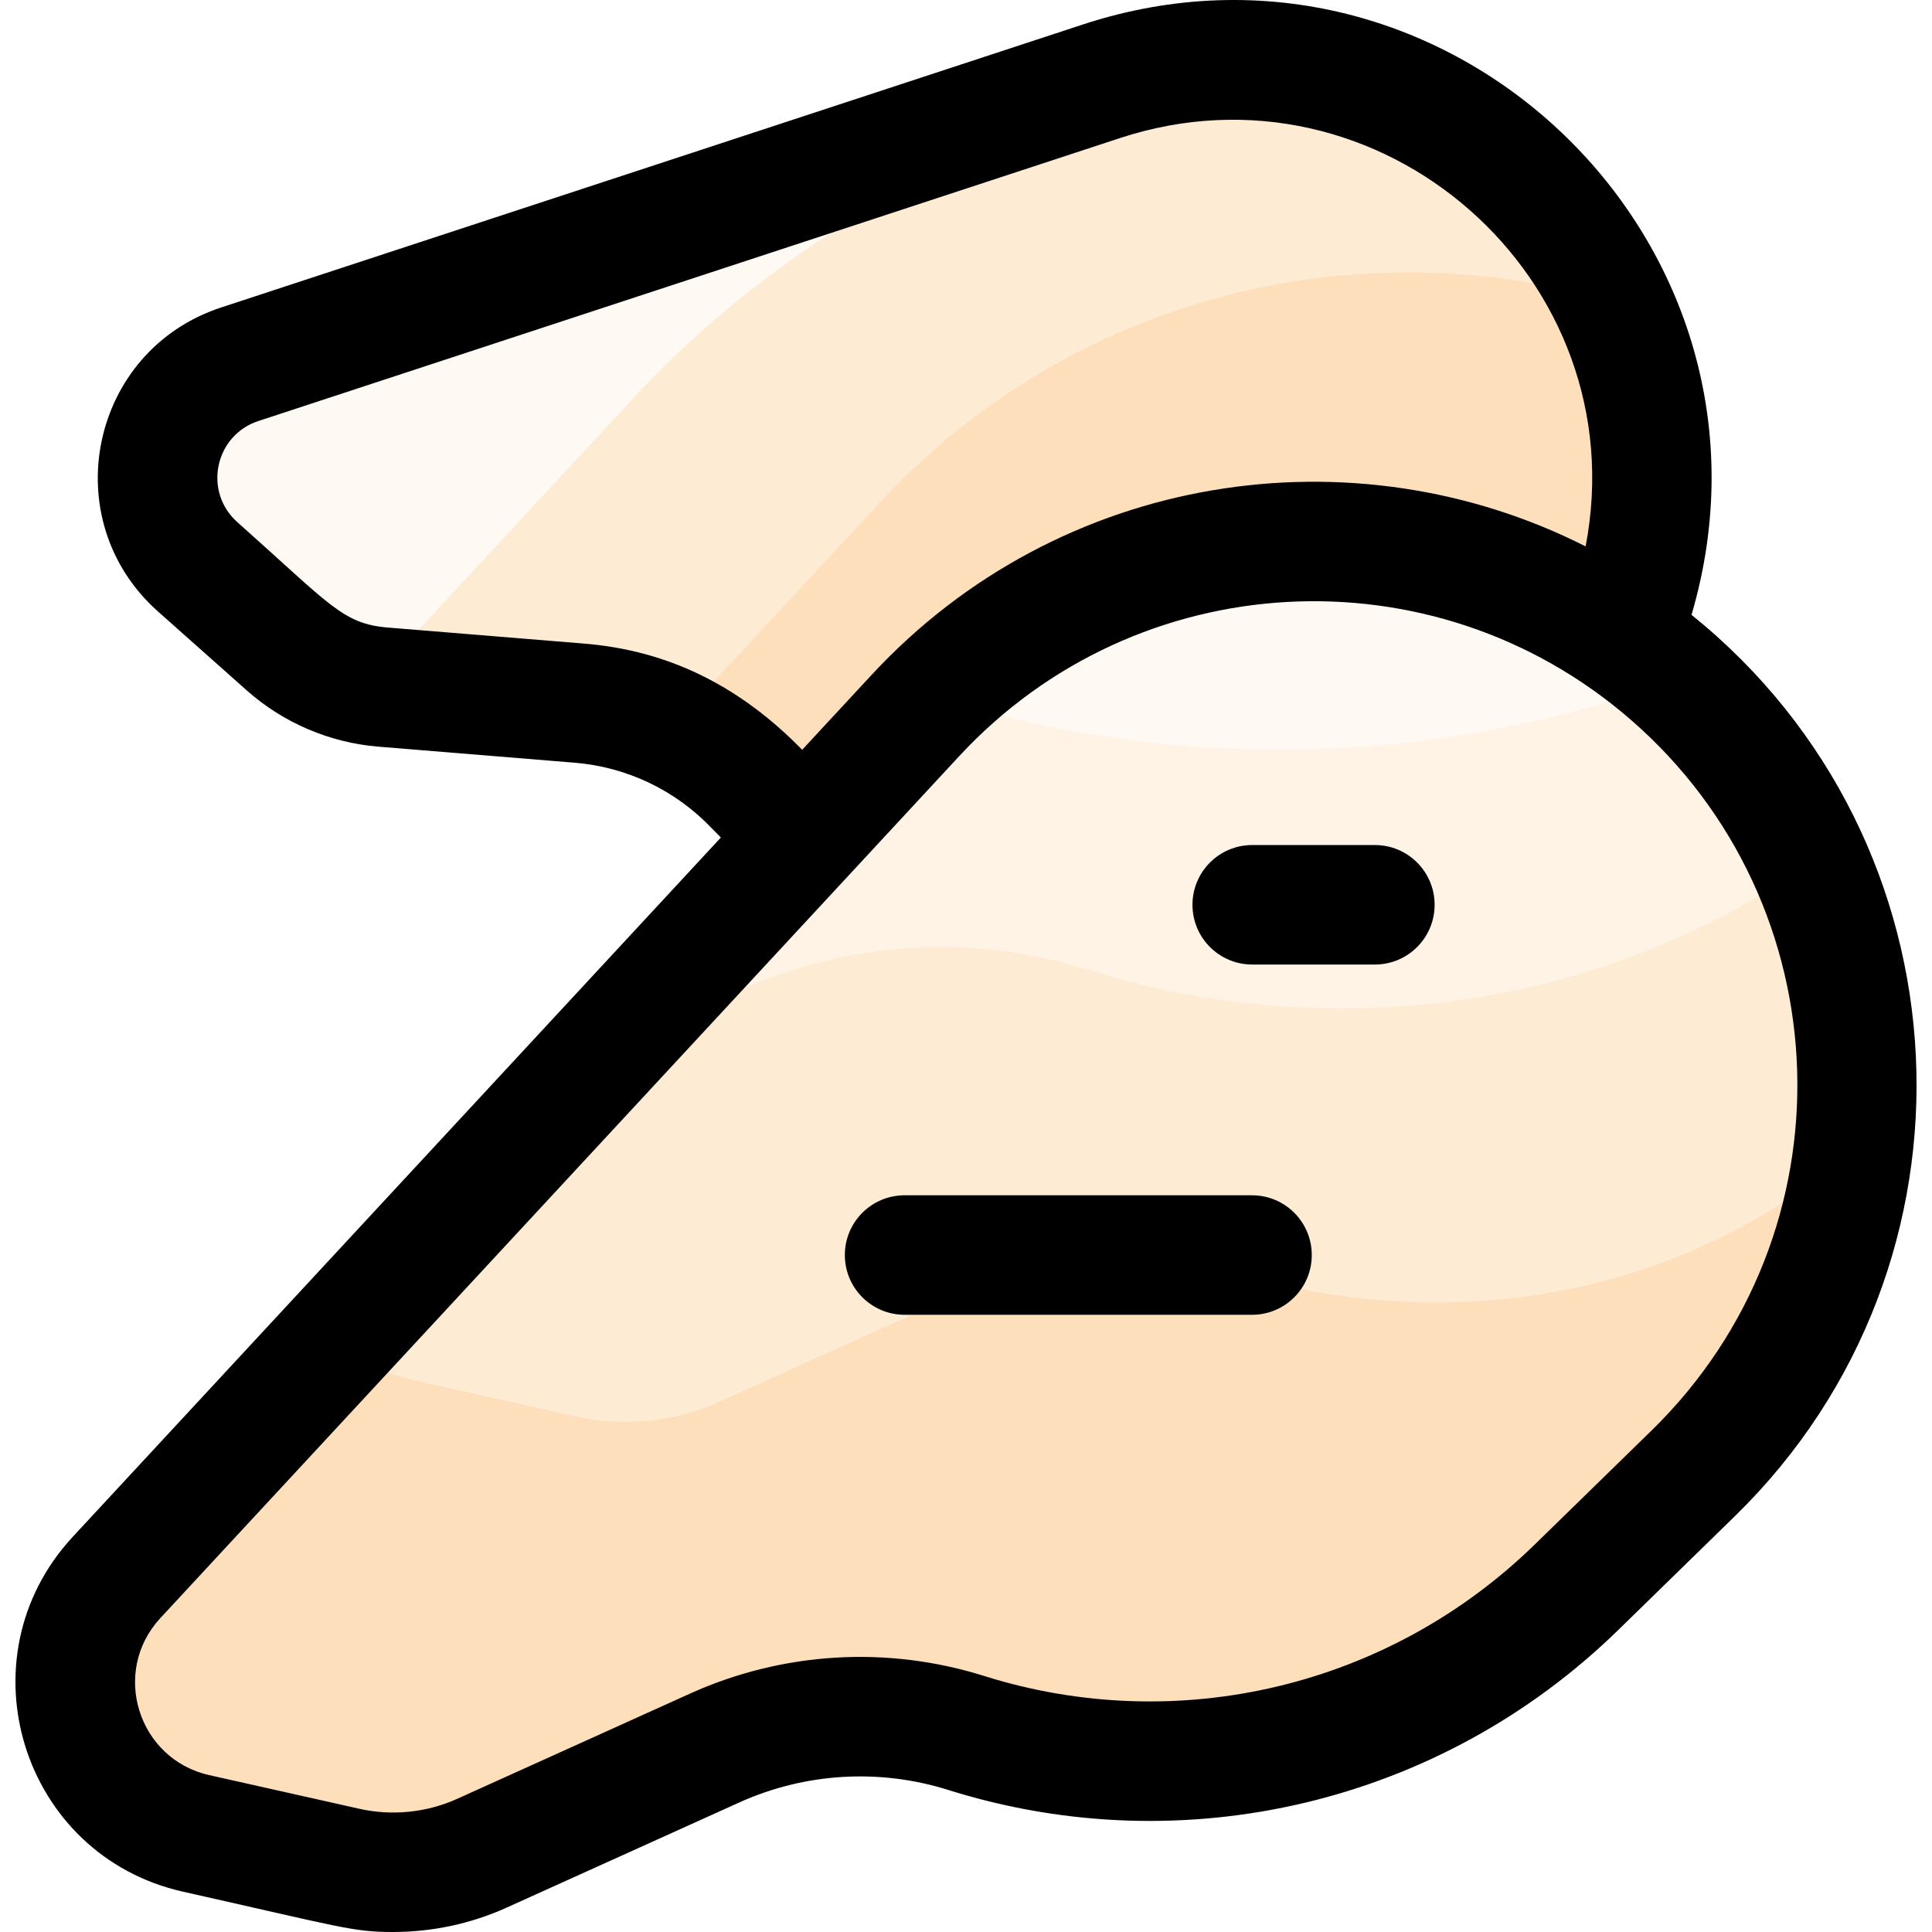
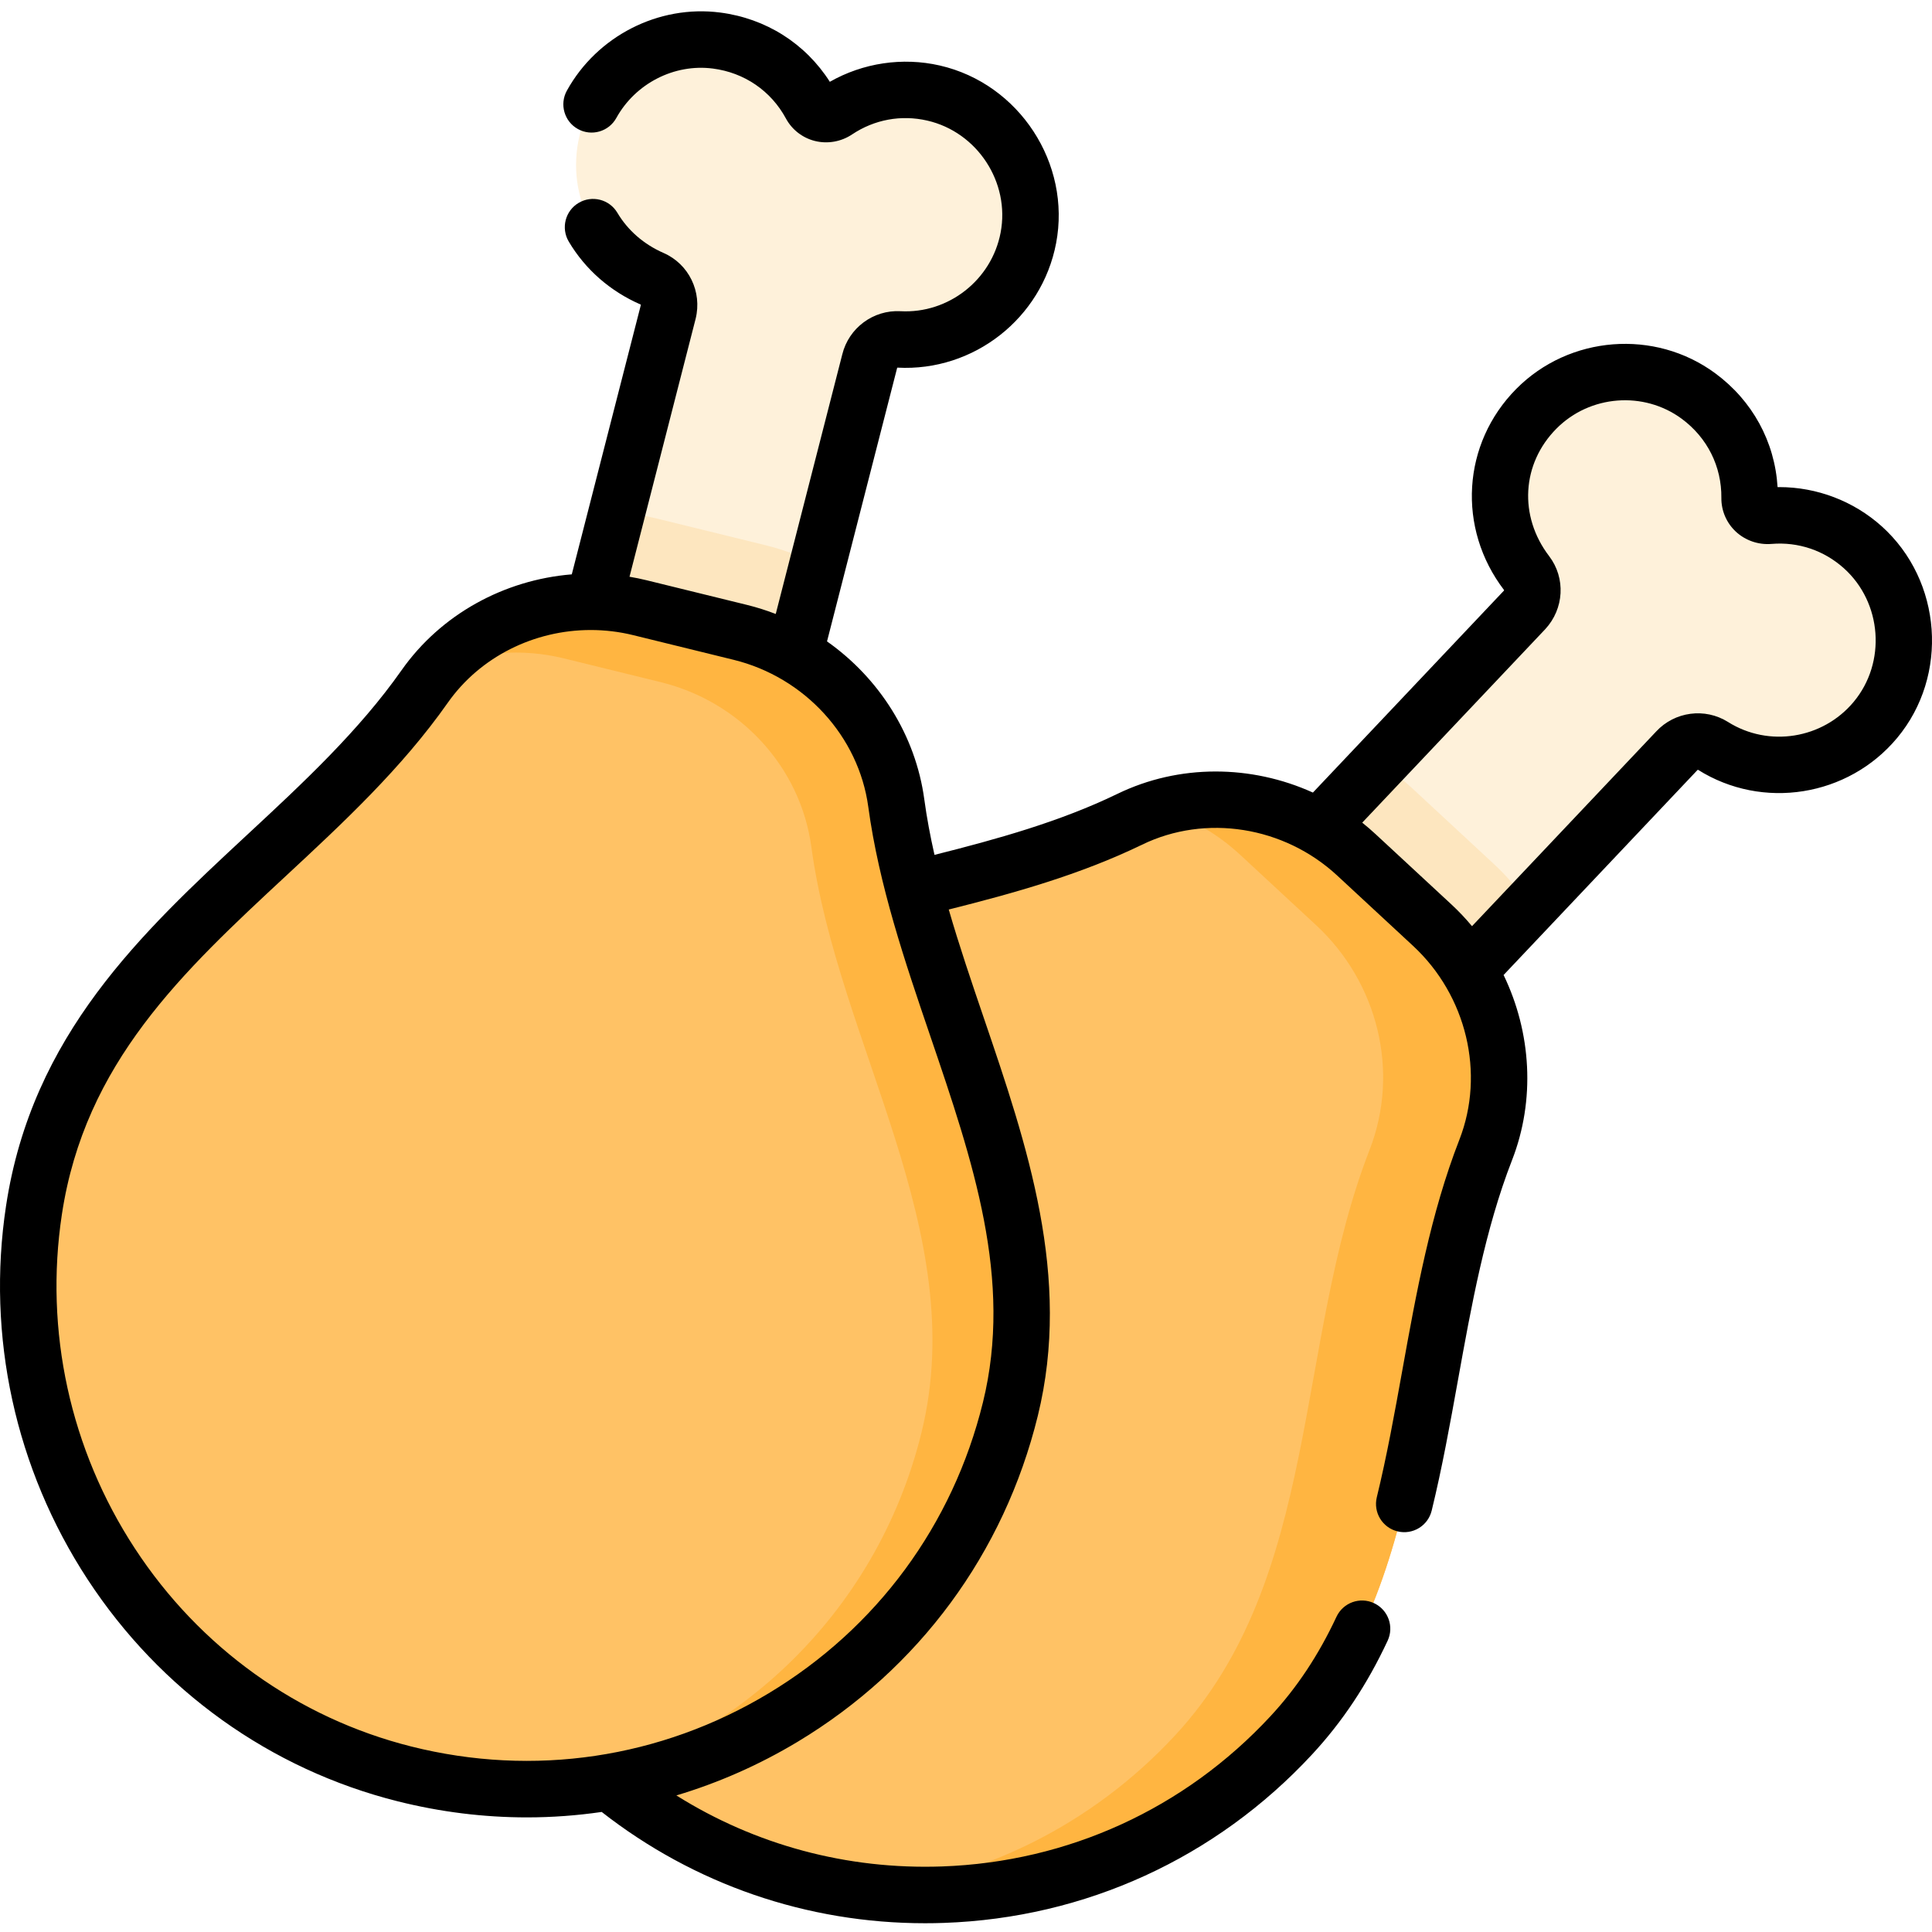
- <svg xmlns="http://www.w3.org/2000/svg" id="Layer_1" enable-background="new 0 0 517.382 517.382" height="512" viewBox="0 0 517.382 517.382" width="512">
-   <path d="m76.738 172.954-23.795-21.152c-18.424-16.378-12.157-46.566 11.264-54.257l230.755-75.78c57.553-18.9 119.72 11.271 140.482 68.178 22.439 61.505-12.322 129.368-75.82 146.749l-32.495 8.895c-44.872 12.283-92.865-1.087-124.923-34.801-12.006-12.626-28.581-20.973-47.006-22.48l-52.63-4.304c-9.582-.784-18.648-4.662-25.832-11.048z" fill="#fff9f3" />
-   <path d="m435.444 89.943c-.48 0-15.761-54.484-77.775-70.319-69.424 3.149-137.609 32.561-188.425 87.39l-70.845 76.439c3.018.539-.4.176 56.8 4.853 17.898 1.463 34.632 9.466 47.006 22.479 32.059 33.714 80.051 47.084 124.923 34.802l32.495-8.895c63.324-17.334 98.322-85.073 75.821-146.749z" fill="#feebd3" />
-   <path d="m235.493 134.715-55.673 60.069c15.462 7.125 21.817 16 22.384 16 32.059 33.714 80.051 47.084 124.923 34.802l32.495-8.895c66.952-18.326 101.614-92.575 72.007-155.914-68.193-20.072-144.761-1.494-196.136 53.938z" fill="#fedfbc" />
-   <path d="m92.792 500.01-40.252-9.028c-31.167-6.99-43.024-45.138-21.312-68.564l213.921-230.814c53.354-57.567 142.759-62.42 202.031-10.966 64.06 55.61 67.288 154.354 6.241 213.933l-31.241 30.49c-43.14 42.103-105.927 57.094-163.435 39.02-21.536-6.768-45.564-5.818-67.392 4.047l-62.349 28.178c-11.349 5.13-24.059 6.43-36.212 3.704z" fill="#fedfbc" />
-   <path d="m447.18 180.638c-59.272-51.454-148.677-46.601-202.031 10.967l-154.91 167.142c5.483 5.161 12.443 9.038 20.666 10.881l43.09 9.665c13.01 2.917 26.616 1.526 38.766-3.965l66.746-30.166c22.699-10.258 48.38-11.801 72.144-4.332.1 0 87.015 32.014 164.528-32.404 10.11-81.974-48.761-127.313-48.999-127.788z" fill="#feebd3" />
-   <path d="m484.792 231.391c-41.694-94.008-167.893-117.203-239.643-39.786l-83.48 90.072 36.488-16.491c29.217-13.204 62.272-15.189 92.859-5.576 2.028.001 97.16 36.979 193.776-28.219z" fill="#fff3e5" />
-   <path d="m448.718 182.012c-57.728-51.515-144.634-48.528-198.749 4.636 66.116 20.639 135.862 18.246 198.749-4.636z" fill="#fff9f3" />
-   <path d="m452.985 164.654c29.148-99.252-65.251-190.196-163.016-158.09l-230.754 75.779c-35.135 11.538-44.575 56.816-16.902 81.416l23.794 21.152c9.716 8.638 22.202 13.978 35.157 15.037l52.63 4.304c13.998 1.145 27.038 7.38 36.716 17.558.8.841 1.619 1.656 2.436 2.475l-173.553 187.257c-30.091 32.468-13.703 85.353 29.546 95.053 42.496 9.531 45.377 10.787 56.231 10.787 10.409 0 20.809-2.195 30.325-6.495l62.349-28.179c17.644-7.974 37.533-9.167 56.006-3.363 62.954 19.787 131.773 3.656 179.407-42.834l31.241-30.49c69.346-67.681 63.74-180.707-11.613-241.367zm-296.482 7.705-52.63-4.304c-12.118-.992-15.452-6.124-40.299-28.212-9.196-8.175-6.092-23.249 5.625-27.098l230.754-75.779c69.611-22.856 138.421 37.761 124.67 109.357-62.197-31.503-140.794-19.992-191.209 34.406l-18.593 20.062c-17.098-17.49-36.296-26.632-58.318-28.432zm285.743 210.761-31.241 30.49c-38.986 38.05-95.492 51.542-147.462 35.207-25.982-8.165-53.96-6.486-78.778 4.73l-62.349 28.179c-8.135 3.676-17.412 4.623-26.123 2.671l-40.252-9.027c-19.121-4.289-26.416-27.685-13.079-42.076l213.921-230.813c47.485-51.234 126.997-55.603 179.808-9.761 56.904 49.4 60.109 137.157 5.555 190.4z" />
-   <path d="m335.288 320.094h-93.044c-8.836 0-16 7.163-16 16s7.164 16 16 16h93.044c8.836 0 16-7.163 16-16s-7.163-16-16-16z" />
-   <path d="m368.187 226.298h-32.847c-8.836 0-16 7.163-16 16s7.164 16 16 16h32.847c8.836 0 16-7.163 16-16s-7.164-16-16-16z" />
+ <svg xmlns="http://www.w3.org/2000/svg" height="511pt" viewBox="0 -2 511.998 511" width="511pt">
+   <path d="m177.074 80.195-23.113 90.156 53.379 13.117 23.121-90.191c.871-3.543 4.117-6.031 7.762-5.828 16.148.895 31.113-10.207 34.297-26.887 3.297-17.281-7.98-34.473-25.129-38.402-9.211-2.109-18.426-.141-25.738 4.738-2.316 1.547-5.461.906-6.785-1.543-4.844-8.961-13.773-15.66-24.996-17.109-16.055-2.074-31.523 8.199-35.922 23.781-4.57 16.195 3.312 32.559 18.898 39.379 3.363 1.469 5.105 5.223 4.227 8.789zm0 0" fill="#fef1da" />
+   <path d="m216.637 147.207-9.301 36.266-53.371-13.117 9.484-36.988c3.633.188 7.273.727 10.887 1.617 9.363 2.293 19.246 4.719 28.617 7.027 4.824 1.184 9.414 2.941 13.684 5.195zm0 0" fill="#fde6bf" />
+   <path d="m404.008 159.148-63.957 67.617 40.305 37.371 63.984-67.641c2.48-2.676 6.527-3.273 9.613-1.332 13.684 8.617 32.16 6.172 43.035-6.867 11.27-13.508 9.75-34.012-3.336-45.77-7.027-6.316-16.043-9.066-24.805-8.348-2.777.23-5.215-1.855-5.184-4.645.113-10.18-4.445-20.375-13.555-27.086-13.031-9.605-31.543-8.129-42.949 3.359-11.859 11.945-12.902 30.074-2.582 43.605 2.227 2.918 1.926 7.043-.57 9.734zm0 0" fill="#fef1da" />
+   <path d="m405.363 237.707-25.004 26.43-40.312-37.367 25.531-27c3.094 1.945 6.039 4.191 8.781 6.734 7.047 6.539 14.492 13.438 21.551 19.984 3.652 3.383 6.816 7.156 9.453 11.219zm0 0" fill="#fde6bf" />
+   <path d="m154.887 463.953c53.504 50.141 137.52 47.137 187.312-6.566 38.59-41.621 31.605-104.035 51.523-155.137 8.098-20.777 2.184-44.418-14.172-59.582-6.574-6.094-13.512-12.527-20.082-18.617-16.246-15.059-40.133-19.105-60.062-9.441-52.5 25.465-117.137 18.289-157.859 71.098-41.617 53.965-36.387 131.648 13.34 178.246zm0 0" fill="#ffc265" />
+   <path d="m393.723 302.254c-19.922 51.098-12.934 113.52-51.52 155.129-29.805 32.148-71.875 46.133-112.328 41.41 30.172-3.52 59.277-17.395 81.543-41.41 38.59-41.609 31.613-104.035 51.523-155.129 8.105-20.777 2.188-44.426-14.172-59.586-6.566-6.098-13.516-12.523-20.082-18.613-6.309-5.852-13.773-10.043-21.719-12.406 18.164-5.543 38.27-.789 52.5 12.406 6.57 6.09 13.504 12.516 20.082 18.613 16.352 15.16 22.27 38.809 14.172 59.586zm0 0" fill="#ffb541" />
+   <path d="m107.156 467.598c71.113 17.875 143.117-25.52 160.594-96.641 13.547-55.113-22.848-106.301-30.227-160.645-3.004-22.098-19.648-39.898-41.305-45.219-8.707-2.141-17.895-4.398-26.594-6.535-21.512-5.285-44.363 2.766-57.098 20.891-33.551 47.738-93.551 72.832-103.531 138.762-10.199 67.383 32.07 132.77 98.16 149.387zm0 0" fill="#ffc265" />
+   <path d="m267.754 370.957c-14.156 57.602-64.07 97.016-120.324 100.418 46.074-10.07 84.77-45.383 96.785-94.281 13.086-53.219-22.055-102.656-29.195-155.137-2.891-21.34-18.961-38.527-39.883-43.668-8.402-2.066-17.277-4.25-25.684-6.309-11.176-2.742-22.727-1.766-32.926 2.457 13.176-14.562 33.676-20.641 53.098-15.879 8.695 2.133 17.887 4.391 26.59 6.535 21.66 5.32 38.309 23.117 41.305 45.215 7.387 54.348 43.777 105.531 30.234 160.648zm0 0" fill="#ffb541" />
+   <path d="m498.656 136.961c-7.438-6.684-17.176-10.375-27.137-10.375-.148 0-.297 0-.445.004-.734-12.023-6.648-22.891-16.523-30.168-16.004-11.797-38.664-10.027-52.699 4.113-14.41 14.516-15.766 36.98-3.258 53.344 0 0 .004.09-.066.172l-50.594 53.488c-16.352-7.41-35.453-7.59-51.797.336-15.188 7.367-31.934 12.016-48.488 16.176-1.113-4.922-2.043-9.84-2.707-14.746-2.309-16.996-11.945-32.082-25.773-41.828l18.566-72.414c.02-.094.086-.133.082-.137 20.195 1.102 38.262-13.055 42.059-32.961 4.035-21.152-9.785-42.281-30.809-47.102-9.895-2.27-20.363-.691-29.152 4.316-6.477-10.156-16.922-16.789-29.082-18.359-16.285-2.098-32.605 6.219-40.609 20.707-2 3.621-.684 8.172 2.934 10.172 3.621 2.004 8.172.688 10.172-2.93 5.059-9.16 15.352-14.426 25.586-13.102 8.34 1.078 15.402 5.906 19.367 13.246 1.602 2.965 4.402 5.133 7.684 5.949 3.355.832 6.945.199 9.844-1.738 5.918-3.953 12.992-5.258 19.914-3.668 13.266 3.039 21.992 16.363 19.445 29.703-2.398 12.57-13.848 21.504-26.531 20.816-7.215-.391-13.707 4.441-15.426 11.441l-17.633 68.793c-2.453-.945-4.98-1.754-7.574-2.391l-26.594-6.531c-1.523-.375-3.055-.688-4.586-.945l17.523-68.363c1.766-7.176-1.809-14.508-8.496-17.438-5.238-2.293-9.473-5.977-12.246-10.656-2.109-3.555-6.699-4.73-10.258-2.621-3.555 2.105-4.73 6.695-2.625 10.254 4.383 7.395 10.996 13.184 19.062 16.691 0 .004.051.078.043.121l-18.301 71.379c-17.895 1.461-34.68 10.57-45.125 25.43-11.32 16.113-26.289 30.02-40.77 43.469-28.105 26.109-57.168 53.109-64.035 98.48-5.223 34.508 2.449 69.648 21.605 98.945 19.262 29.457 48.43 50.344 82.133 58.816 11.379 2.863 22.891 4.277 34.324 4.277 6.641 0 13.25-.492 19.797-1.441 24.508 19.164 54.367 29.492 85.695 29.492 1.668 0 3.348-.027 5.027-.09 37.422-1.312 72.055-17.16 97.512-44.617 8.074-8.707 14.633-18.574 20.047-30.168 1.75-3.746.133-8.199-3.613-9.949s-8.199-.133-9.949 3.613c-4.75 10.16-10.461 18.773-17.465 26.324-22.727 24.516-53.645 38.66-87.055 39.836-25.215.887-49.52-5.711-70.414-18.82 11.141-3.336 21.941-8.082 32.172-14.238 32.086-19.309 54.676-49.969 63.609-86.332 9.059-36.859-2.82-71.75-14.312-105.492-3.219-9.449-6.488-19.055-9.285-28.711 17.262-4.336 34.801-9.215 51.25-17.191 16.828-8.168 37.613-4.871 51.707 8.195l20.082 18.617c14.195 13.16 19.133 33.805 12.285 51.375-7.629 19.57-11.438 40.68-15.117 61.094-2.016 11.176-4.098 22.734-6.766 33.66-.98 4.02 1.477 8.07 5.496 9.047 4.02.98 8.066-1.48 9.047-5.496 2.777-11.371 4.902-23.156 6.957-34.551 3.555-19.715 7.23-40.098 14.332-58.316 6.227-15.98 5.125-33.852-2.234-49.082l51.371-54.309c.062-.07.137-.074.137-.082 17.102 10.77 39.789 7.156 52.77-8.41 13.793-16.531 11.961-41.711-4.086-56.125zm-238.176 232.211c-7.977 32.465-28.145 59.836-56.789 77.074-28.645 17.238-62.277 22.242-94.711 14.09-30.039-7.551-56.055-26.195-73.246-52.492-17.141-26.211-24.008-57.645-19.336-88.512 6.086-40.203 31.992-64.27 59.426-89.75 15.043-13.977 30.598-28.426 42.828-45.828 8.594-12.234 22.945-19.293 37.891-19.293 3.754 0 7.547.445 11.293 1.367l26.594 6.531c18.801 4.621 33.137 20.277 35.672 38.961 2.828 20.812 9.742 41.117 16.434 60.754 11.293 33.164 21.961 64.488 13.945 97.098zm230.762-185.668c-8.199 9.828-22.512 12.121-33.301 5.328-6.113-3.848-14.141-2.766-19.039 2.52l-48.805 51.594c-1.684-2.016-3.5-3.949-5.457-5.762l-20.086-18.617c-1.148-1.07-2.336-2.086-3.551-3.055l48.445-51.215c.016-.02.031-.035.051-.055 5.023-5.418 5.457-13.566 1.031-19.367-8.086-10.598-7.285-24.492 1.945-33.789 8.848-8.914 23.117-10.035 33.195-2.609 6.77 4.992 10.602 12.637 10.508 20.98-.035 3.371 1.359 6.625 3.832 8.93 2.531 2.352 5.973 3.543 9.449 3.258 7.094-.59 13.91 1.711 19.191 6.453 10.125 9.098 11.285 24.98 2.59 35.406zm0 0" />
</svg>
